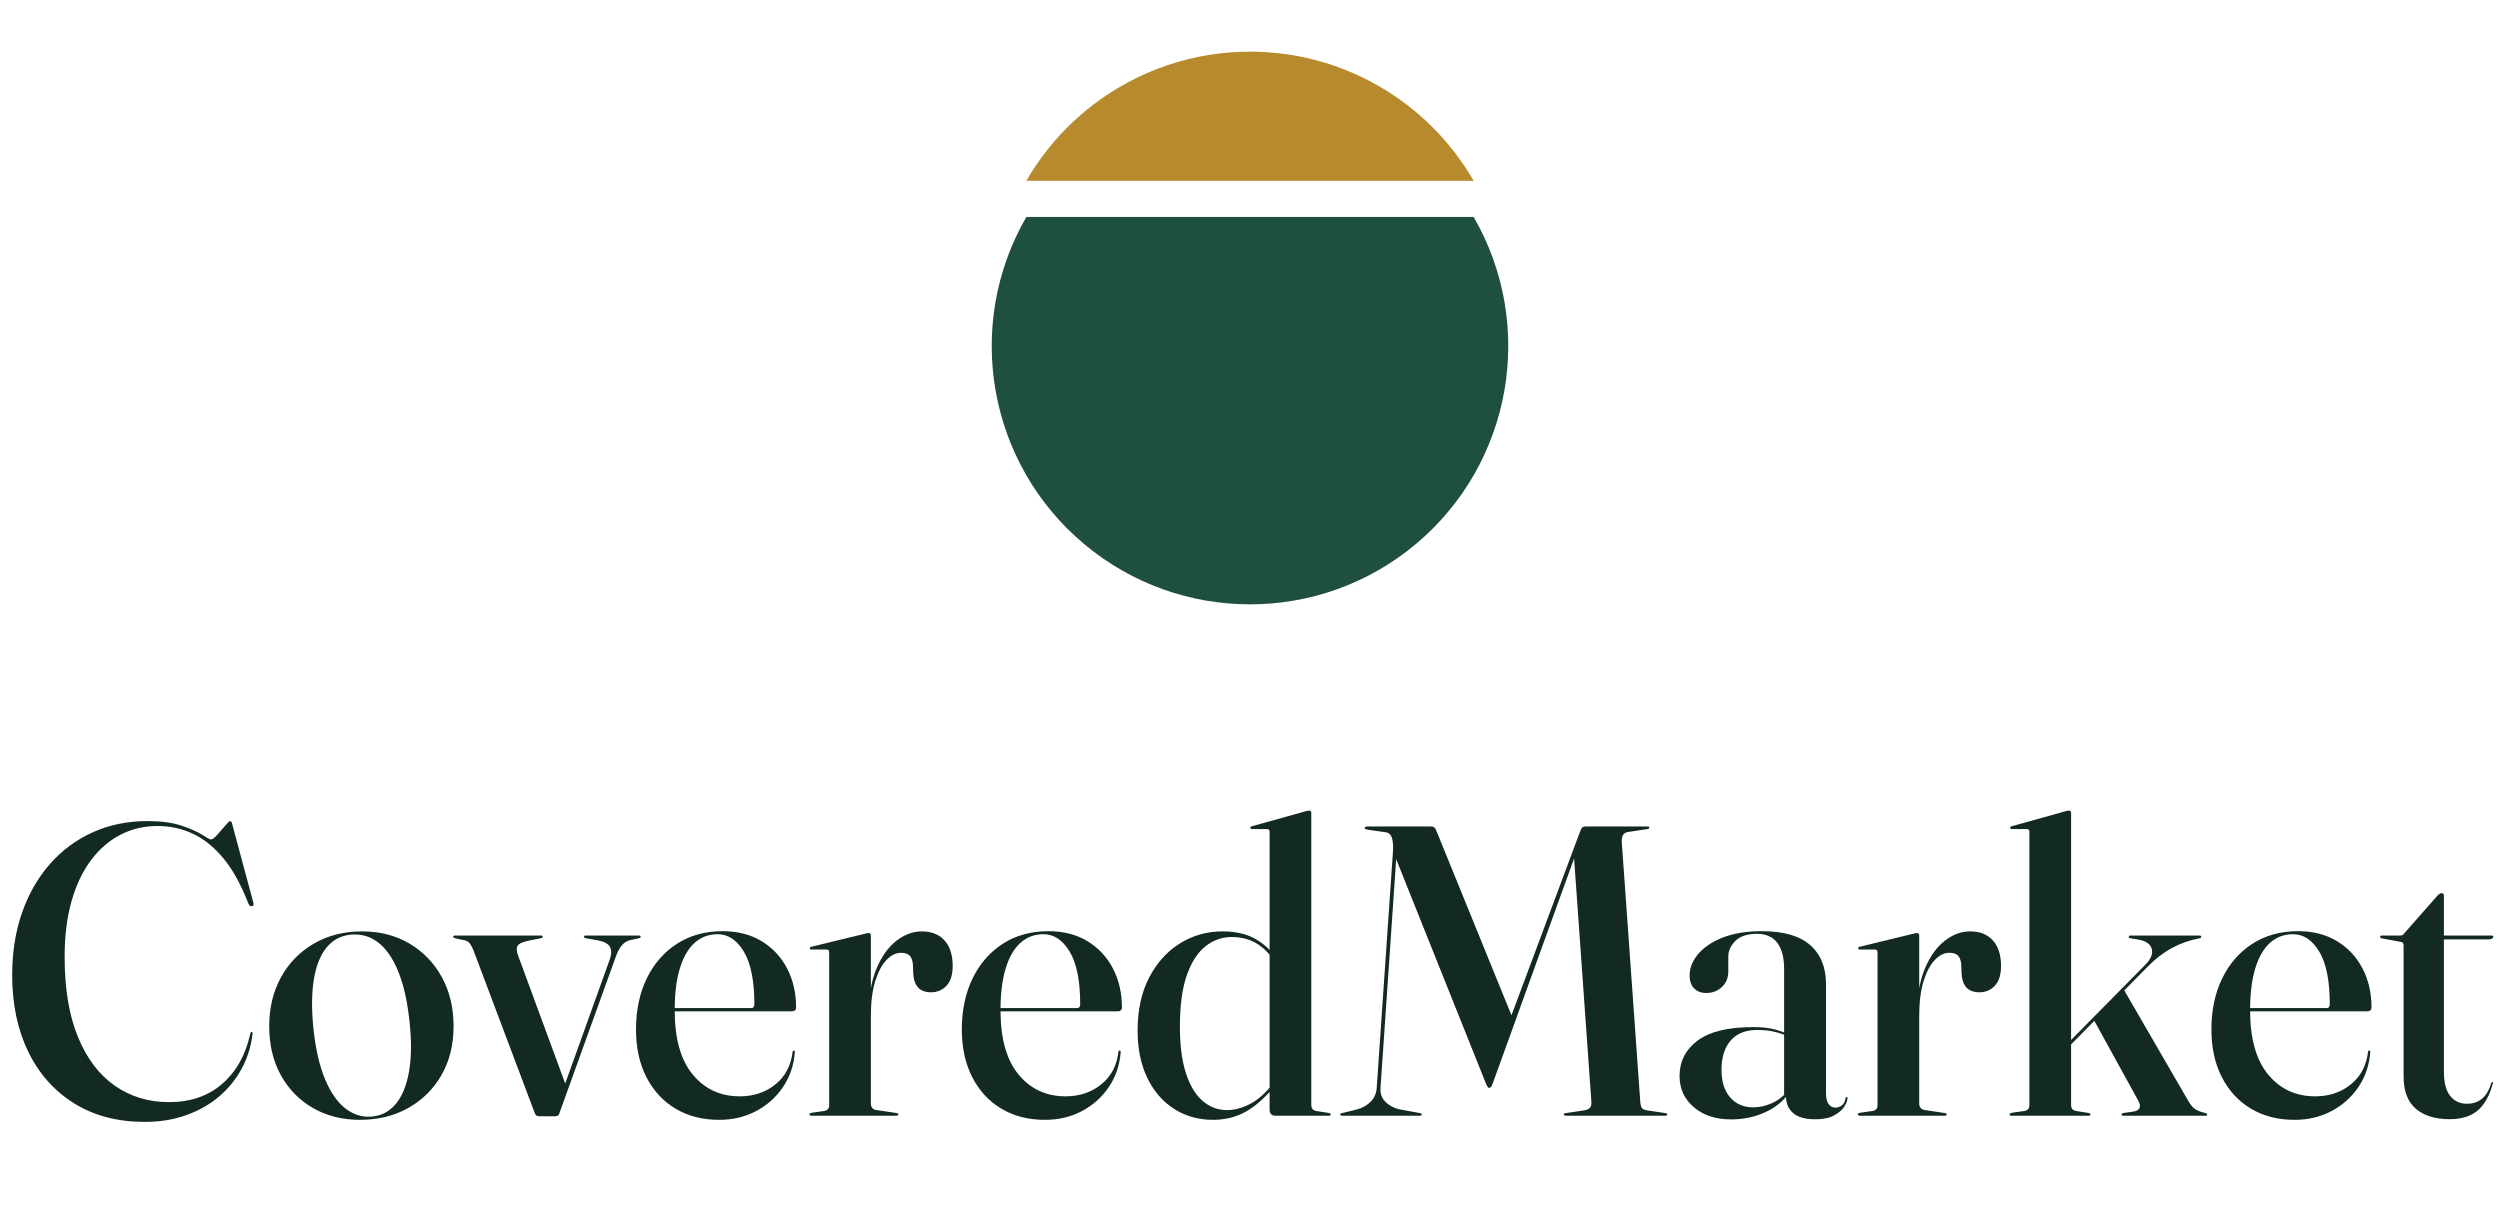
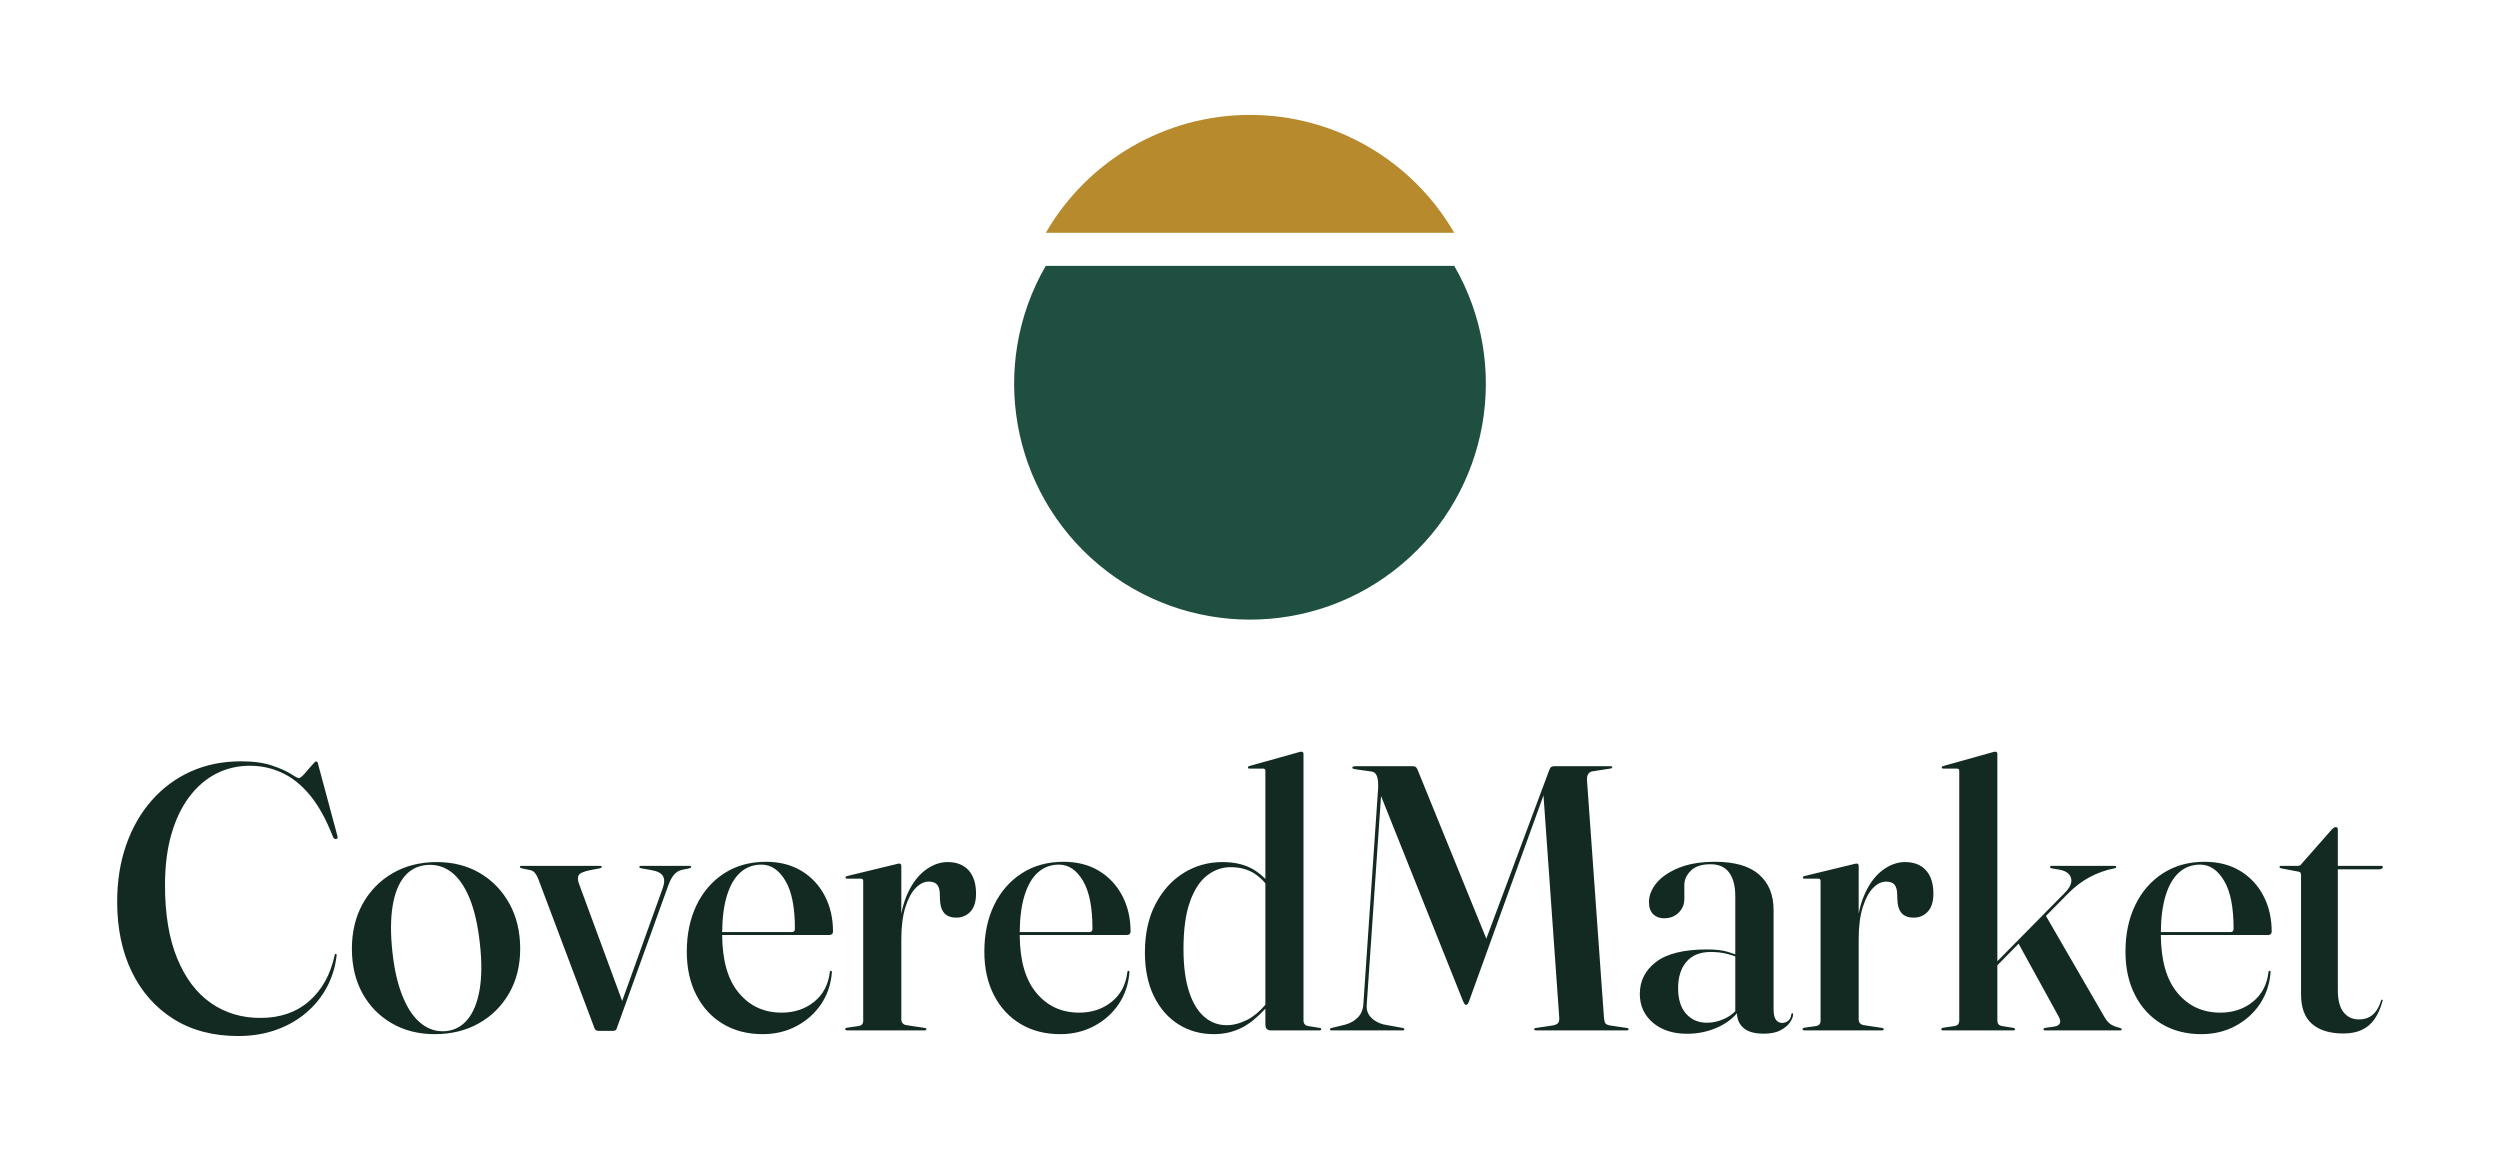
- <svg xmlns="http://www.w3.org/2000/svg" width="242" height="118" viewBox="0 0 242 118">
-   <g transform="translate(89.0,0)">
-     <path fill="#1f4f40" d="M10.35,21.00 A25.00,25.00 0 1 0 53.65,21.00 Z" />
-     <path fill="#b88a2e" d="M10.35,17.50 A25.00,25.00 0 0 1 53.65,17.50 Z" />
-   </g>
-   <g transform="translate(0,108)">
-     <path d="M24.445 -7.915Q24.232 -6.095 23.39 -4.54Q22.547 -2.985 21.178 -1.833Q19.81 -0.681 17.988 -0.04Q16.166 0.6 14.006 0.6Q10.064 0.6 7.184 -1.191Q4.303 -2.982 2.74 -6.184Q1.178 -9.385 1.178 -13.624Q1.178 -16.913 2.13 -19.642Q3.083 -22.371 4.829 -24.361Q6.574 -26.35 8.982 -27.435Q11.39 -28.52 14.29 -28.52Q16.258 -28.52 17.57 -28.077Q18.882 -27.634 19.581 -27.186Q20.279 -26.738 20.417 -26.738Q20.623 -26.738 21.024 -27.181Q21.425 -27.624 21.796 -28.067Q22.167 -28.51 22.254 -28.51Q22.334 -28.51 22.388 -28.457Q22.442 -28.403 22.471 -28.246L24.523 -20.63Q24.563 -20.493 24.538 -20.398Q24.514 -20.304 24.395 -20.274Q24.286 -20.254 24.196 -20.324Q24.106 -20.394 24.038 -20.551Q22.994 -23.252 21.641 -24.894Q20.288 -26.536 18.683 -27.29Q17.078 -28.043 15.25 -28.043Q13.31 -28.043 11.674 -27.204Q10.037 -26.366 8.817 -24.744Q7.597 -23.122 6.926 -20.769Q6.256 -18.416 6.256 -15.378Q6.256 -10.769 7.539 -7.638Q8.823 -4.507 11.104 -2.91Q13.385 -1.314 16.366 -1.314Q19.489 -1.314 21.528 -3.1Q23.567 -4.886 24.23 -7.954Q24.26 -8.042 24.284 -8.081Q24.309 -8.12 24.358 -8.11Q24.416 -8.11 24.435 -8.051Q24.454 -7.993 24.445 -7.915ZM35.06 -17.842Q37.629 -17.842 39.621 -16.673Q41.614 -15.504 42.76 -13.431Q43.906 -11.358 43.906 -8.651Q43.906 -5.973 42.736 -3.935Q41.566 -1.897 39.524 -0.748Q37.482 0.4 34.844 0.4Q32.275 0.4 30.293 -0.744Q28.311 -1.887 27.186 -3.925Q26.06 -5.963 26.06 -8.651Q26.06 -11.34 27.204 -13.408Q28.347 -15.475 30.378 -16.658Q32.409 -17.842 35.06 -17.842ZM36.002 0.083Q37.388 -0.038 38.31 -1.136Q39.232 -2.234 39.592 -4.259Q39.951 -6.284 39.636 -9.167Q39.321 -12.082 38.541 -13.985Q37.762 -15.888 36.601 -16.773Q35.44 -17.658 33.972 -17.527Q32.523 -17.397 31.606 -16.273Q30.69 -15.149 30.371 -13.128Q30.052 -11.107 30.357 -8.266Q30.673 -5.434 31.468 -3.526Q32.264 -1.618 33.43 -0.707Q34.596 0.204 36.002 0.083ZM53.786 0.052H52.166Q52.038 0.052 51.933 -0.013Q51.829 -0.078 51.779 -0.216L45.839 -15.989Q45.698 -16.373 45.495 -16.648Q45.292 -16.923 44.957 -16.984L44.134 -17.154Q43.994 -17.194 43.934 -17.228Q43.874 -17.263 43.874 -17.323Q43.874 -17.392 43.918 -17.417Q43.962 -17.442 44.011 -17.442H52.379Q52.537 -17.442 52.537 -17.323Q52.537 -17.263 52.498 -17.234Q52.458 -17.204 52.339 -17.174L51.358 -16.984Q50.323 -16.782 50.117 -16.47Q49.912 -16.157 50.134 -15.55L54.825 -2.81L54.082 -1.362L59.019 -15.109Q59.299 -15.898 59.036 -16.355Q58.773 -16.813 57.814 -16.984L56.729 -17.174Q56.62 -17.204 56.575 -17.234Q56.53 -17.263 56.53 -17.323Q56.53 -17.392 56.575 -17.417Q56.619 -17.442 56.689 -17.442H61.879Q61.948 -17.442 61.982 -17.417Q62.017 -17.392 62.017 -17.323Q62.017 -17.263 61.962 -17.228Q61.906 -17.194 61.756 -17.154L61.058 -17.013Q60.534 -16.894 60.187 -16.481Q59.839 -16.067 59.562 -15.259L54.133 -0.197Q54.093 -0.067 53.999 -0.008Q53.905 0.052 53.786 0.052ZM77.062 -10.461Q77.062 -10.302 76.958 -10.204Q76.854 -10.106 76.647 -10.106H64.294V-10.419H72.703Q73.022 -10.419 73.022 -10.776Q73.022 -14.193 72.006 -15.88Q70.99 -17.568 69.471 -17.568Q68.172 -17.568 67.244 -16.738Q66.316 -15.908 65.813 -14.269Q65.31 -12.63 65.31 -10.211Q65.31 -6.092 67.058 -3.984Q68.806 -1.875 71.608 -1.875Q73.63 -1.875 75.062 -3.032Q76.494 -4.189 76.722 -6.174Q76.733 -6.253 76.767 -6.283Q76.802 -6.313 76.822 -6.313Q76.871 -6.313 76.911 -6.278Q76.95 -6.243 76.94 -6.134Q76.794 -4.259 75.8 -2.782Q74.806 -1.305 73.201 -0.452Q71.595 0.4 69.605 0.4Q67.207 0.4 65.398 -0.677Q63.59 -1.754 62.577 -3.725Q61.564 -5.697 61.564 -8.346Q61.564 -11.138 62.604 -13.282Q63.643 -15.427 65.532 -16.645Q67.422 -17.862 69.956 -17.862Q72.118 -17.862 73.711 -16.903Q75.304 -15.943 76.183 -14.272Q77.062 -12.601 77.062 -10.461ZM84.084 -9.739Q84.084 -12.417 84.838 -14.217Q85.591 -16.017 86.769 -16.929Q87.946 -17.842 89.213 -17.842Q90.656 -17.842 91.438 -16.959Q92.22 -16.077 92.22 -14.501Q92.22 -13.214 91.621 -12.58Q91.022 -11.946 90.127 -11.946Q89.29 -11.946 88.863 -12.419Q88.436 -12.893 88.398 -13.843L88.378 -14.437Q88.369 -15.106 88.105 -15.438Q87.841 -15.77 87.202 -15.77Q86.49 -15.77 85.825 -15.089Q85.161 -14.408 84.73 -13.044Q84.3 -11.679 84.3 -9.643ZM84.3 -17.443V-10.659V-1.147Q84.3 -0.929 84.43 -0.766Q84.559 -0.603 84.799 -0.554L86.78 -0.258Q86.89 -0.238 86.924 -0.208Q86.959 -0.178 86.959 -0.118Q86.959 -0.07 86.915 -0.035Q86.87 0.0 86.782 0.0H78.534Q78.456 0.0 78.401 -0.045Q78.346 -0.09 78.346 -0.129Q78.346 -0.178 78.411 -0.223Q78.475 -0.267 78.595 -0.287L79.783 -0.458Q80.042 -0.507 80.153 -0.646Q80.263 -0.785 80.263 -0.973V-15.806Q80.263 -15.924 80.214 -16.003Q80.165 -16.082 80.026 -16.082H78.522Q78.474 -16.082 78.429 -16.121Q78.385 -16.161 78.385 -16.2Q78.385 -16.26 78.429 -16.299Q78.474 -16.338 78.562 -16.358L83.75 -17.621Q83.888 -17.661 83.962 -17.67Q84.035 -17.68 84.103 -17.68Q84.211 -17.68 84.256 -17.606Q84.3 -17.532 84.3 -17.443ZM108.602 -10.461Q108.602 -10.302 108.498 -10.204Q108.394 -10.106 108.187 -10.106H95.834V-10.419H104.243Q104.562 -10.419 104.562 -10.776Q104.562 -14.193 103.546 -15.88Q102.53 -17.568 101.011 -17.568Q99.712 -17.568 98.784 -16.738Q97.856 -15.908 97.353 -14.269Q96.85 -12.63 96.85 -10.211Q96.85 -6.092 98.598 -3.984Q100.346 -1.875 103.148 -1.875Q105.17 -1.875 106.602 -3.032Q108.034 -4.189 108.262 -6.174Q108.273 -6.253 108.307 -6.283Q108.342 -6.313 108.362 -6.313Q108.411 -6.313 108.451 -6.278Q108.49 -6.243 108.48 -6.134Q108.334 -4.259 107.34 -2.782Q106.346 -1.305 104.741 -0.452Q103.135 0.4 101.145 0.4Q98.747 0.4 96.938 -0.677Q95.13 -1.754 94.117 -3.725Q93.104 -5.697 93.104 -8.346Q93.104 -11.138 94.144 -13.282Q95.183 -15.427 97.072 -16.645Q98.962 -17.862 101.496 -17.862Q103.658 -17.862 105.251 -16.903Q106.844 -15.943 107.723 -14.272Q108.602 -12.601 108.602 -10.461ZM122.896 -2.396V-2.485V-27.507Q122.896 -27.615 122.842 -27.68Q122.788 -27.744 122.65 -27.744H121.194Q121.116 -27.744 121.076 -27.784Q121.037 -27.823 121.037 -27.872Q121.037 -27.942 121.081 -27.971Q121.126 -28.001 121.195 -28.021L126.373 -29.466Q126.54 -29.515 126.604 -29.525Q126.668 -29.534 126.736 -29.534Q126.834 -29.534 126.884 -29.47Q126.933 -29.406 126.933 -29.317V-1.051Q126.933 -0.804 127.048 -0.656Q127.163 -0.507 127.413 -0.458L128.61 -0.267Q128.729 -0.258 128.768 -0.218Q128.808 -0.178 128.808 -0.118Q128.808 -0.07 128.768 -0.035Q128.729 0.0 128.65 0.0H123.438Q123.178 0.0 123.037 -0.151Q122.896 -0.302 122.896 -0.627ZM110.12 -8.246Q110.12 -11.225 111.24 -13.376Q112.361 -15.528 114.227 -16.685Q116.094 -17.842 118.342 -17.842Q120.349 -17.842 121.685 -17.016Q123.022 -16.19 123.838 -14.794L123.506 -14.637Q122.884 -15.851 121.798 -16.574Q120.711 -17.296 119.224 -17.296Q117.838 -17.296 116.702 -16.408Q115.566 -15.521 114.89 -13.613Q114.214 -11.705 114.214 -8.638Q114.214 -5.908 114.799 -4.111Q115.385 -2.314 116.417 -1.428Q117.45 -0.542 118.79 -0.542Q119.829 -0.542 120.97 -1.12Q122.111 -1.698 123.17 -3.04L123.365 -2.826Q121.84 -1.037 120.462 -0.318Q119.085 0.4 117.429 0.4Q115.317 0.4 113.664 -0.651Q112.011 -1.702 111.066 -3.646Q110.12 -5.59 110.12 -8.246Z M146.402 -9.497 145.986 -8.849 152.923 -27.43Q153.052 -27.794 153.165 -27.897Q153.278 -28.0 153.494 -28.0H159.494Q159.574 -28.0 159.618 -27.966Q159.662 -27.931 159.662 -27.882Q159.662 -27.833 159.613 -27.798Q159.564 -27.763 159.456 -27.744L157.576 -27.461Q157.261 -27.412 157.114 -27.171Q156.966 -26.93 156.985 -26.538L158.778 -1.346Q158.817 -0.904 158.931 -0.746Q159.044 -0.587 159.429 -0.518L161.184 -0.256Q161.292 -0.246 161.341 -0.217Q161.39 -0.187 161.39 -0.118Q161.39 -0.079 161.346 -0.04Q161.302 0.0 161.222 0.0H151.558Q151.47 0.0 151.425 -0.04Q151.381 -0.079 151.381 -0.118Q151.381 -0.187 151.43 -0.217Q151.479 -0.246 151.597 -0.256L153.342 -0.518Q153.748 -0.587 153.907 -0.765Q154.066 -0.942 154.046 -1.344L152.333 -25.453L152.638 -25.64L144.504 -3.146Q144.406 -2.862 144.322 -2.777Q144.239 -2.693 144.16 -2.693Q144.11 -2.693 144.056 -2.738Q144.002 -2.782 143.948 -2.881Q143.894 -2.979 143.826 -3.146L134.96 -25.307L135.216 -25.798L133.632 -2.67Q133.583 -1.914 134.068 -1.386Q134.552 -0.858 135.411 -0.626L137.434 -0.256Q137.532 -0.237 137.577 -0.207Q137.622 -0.178 137.622 -0.118Q137.622 -0.079 137.588 -0.04Q137.553 0.0 137.474 0.0H129.89Q129.81 0.0 129.771 -0.04Q129.731 -0.079 129.731 -0.118Q129.731 -0.187 129.79 -0.212Q129.85 -0.236 129.93 -0.256L131.36 -0.605Q132.178 -0.84 132.693 -1.367Q133.209 -1.894 133.267 -2.709L134.814 -25.213Q134.912 -26.251 134.762 -26.812Q134.613 -27.372 134.128 -27.44L132.549 -27.661Q132.327 -27.701 132.216 -27.73Q132.104 -27.76 132.104 -27.84Q132.104 -28.0 132.427 -28.0H138.529Q138.729 -28.0 138.847 -27.902Q138.965 -27.803 139.073 -27.506ZM172.885 -1.85V-2.005L172.702 -1.842V-14.216Q172.702 -15.862 172.04 -16.734Q171.379 -17.606 170.09 -17.606Q168.662 -17.606 167.981 -16.916Q167.3 -16.226 167.3 -15.422V-13.947Q167.3 -13.054 166.691 -12.466Q166.082 -11.877 165.138 -11.877Q164.454 -11.877 164.004 -12.31Q163.554 -12.742 163.554 -13.606Q163.554 -14.634 164.353 -15.613Q165.152 -16.592 166.719 -17.227Q168.286 -17.862 170.564 -17.862Q173.686 -17.862 175.222 -16.518Q176.757 -15.173 176.757 -12.747V-2.222Q176.757 -1.451 177.014 -1.118Q177.271 -0.784 177.654 -0.784Q178.017 -0.784 178.302 -1.004Q178.586 -1.223 178.646 -1.698Q178.655 -1.766 178.685 -1.791Q178.715 -1.816 178.745 -1.816Q178.794 -1.816 178.814 -1.791Q178.834 -1.766 178.834 -1.698Q178.834 -1.352 178.525 -0.873Q178.216 -0.394 177.532 -0.023Q176.847 0.348 175.716 0.348Q174.26 0.348 173.572 -0.26Q172.885 -0.867 172.885 -1.85ZM162.58 -3.854Q162.58 -5.952 164.32 -7.265Q166.059 -8.578 169.718 -8.578Q171.054 -8.578 171.923 -8.32Q172.792 -8.062 173.534 -7.691L173.396 -7.552Q172.656 -7.894 171.867 -8.098Q171.078 -8.302 170.102 -8.302Q168.421 -8.302 167.532 -7.278Q166.642 -6.254 166.642 -4.459Q166.642 -2.711 167.489 -1.76Q168.336 -0.81 169.706 -0.81Q170.645 -0.81 171.556 -1.228Q172.468 -1.646 173.081 -2.448L173.278 -2.33Q172.394 -1.026 170.87 -0.334Q169.346 0.358 167.588 0.358Q165.35 0.358 163.965 -0.819Q162.58 -1.997 162.58 -3.854ZM185.564 -9.739Q185.564 -12.417 186.318 -14.217Q187.071 -16.017 188.249 -16.929Q189.426 -17.842 190.693 -17.842Q192.136 -17.842 192.918 -16.959Q193.7 -16.077 193.7 -14.501Q193.7 -13.214 193.101 -12.58Q192.502 -11.946 191.607 -11.946Q190.77 -11.946 190.343 -12.419Q189.916 -12.893 189.878 -13.843L189.858 -14.437Q189.849 -15.106 189.585 -15.438Q189.321 -15.77 188.682 -15.77Q187.97 -15.77 187.305 -15.089Q186.641 -14.408 186.21 -13.044Q185.78 -11.679 185.78 -9.643ZM185.78 -17.443V-10.659V-1.147Q185.78 -0.929 185.91 -0.766Q186.039 -0.603 186.279 -0.554L188.26 -0.258Q188.37 -0.238 188.404 -0.208Q188.439 -0.178 188.439 -0.118Q188.439 -0.07 188.395 -0.035Q188.35 0.0 188.262 0.0H180.014Q179.936 0.0 179.881 -0.045Q179.826 -0.09 179.826 -0.129Q179.826 -0.178 179.891 -0.223Q179.955 -0.267 180.075 -0.287L181.263 -0.458Q181.522 -0.507 181.633 -0.646Q181.743 -0.785 181.743 -0.973V-15.806Q181.743 -15.924 181.694 -16.003Q181.645 -16.082 181.506 -16.082H180.002Q179.954 -16.082 179.909 -16.121Q179.865 -16.161 179.865 -16.2Q179.865 -16.26 179.909 -16.299Q179.954 -16.338 180.042 -16.358L185.23 -17.621Q185.368 -17.661 185.442 -17.67Q185.515 -17.68 185.583 -17.68Q185.691 -17.68 185.736 -17.606Q185.78 -17.532 185.78 -17.443ZM194.665 0.0Q194.616 0.0 194.572 -0.035Q194.527 -0.07 194.527 -0.118Q194.527 -0.168 194.588 -0.218Q194.648 -0.268 194.788 -0.288L195.964 -0.458Q196.223 -0.507 196.334 -0.656Q196.444 -0.804 196.444 -1.03V-27.507Q196.444 -27.615 196.39 -27.68Q196.336 -27.744 196.198 -27.744H194.742Q194.664 -27.744 194.624 -27.784Q194.585 -27.823 194.585 -27.872Q194.585 -27.942 194.629 -27.971Q194.674 -28.001 194.743 -28.021L199.921 -29.466Q200.088 -29.515 200.152 -29.525Q200.216 -29.534 200.284 -29.534Q200.382 -29.534 200.432 -29.47Q200.481 -29.406 200.481 -29.317V-1.051Q200.481 -0.804 200.596 -0.656Q200.711 -0.507 200.961 -0.458L202.158 -0.267Q202.356 -0.238 202.356 -0.118Q202.356 0.0 202.198 0.0ZM199.815 -6.655 207.623 -14.568Q208.486 -15.431 208.292 -16.136Q208.099 -16.841 207.053 -17.036L206.262 -17.164Q206.153 -17.194 206.108 -17.228Q206.063 -17.262 206.063 -17.313Q206.063 -17.382 206.113 -17.412Q206.162 -17.442 206.242 -17.442H212.881Q212.991 -17.442 213.036 -17.412Q213.081 -17.382 213.081 -17.313Q213.081 -17.253 213.025 -17.218Q212.97 -17.183 212.82 -17.154Q211.491 -16.901 210.259 -16.24Q209.026 -15.578 207.928 -14.459L200.01 -6.419ZM205.55 -12.266 211.832 -1.421Q212.157 -0.851 212.519 -0.624Q212.881 -0.396 213.453 -0.267Q213.592 -0.218 213.627 -0.184Q213.661 -0.149 213.661 -0.099Q213.661 -0.06 213.627 -0.03Q213.593 0.0 213.513 0.0H205.515Q205.456 0.0 205.412 -0.03Q205.367 -0.059 205.367 -0.118Q205.367 -0.168 205.422 -0.213Q205.478 -0.258 205.586 -0.267L206.492 -0.395Q206.974 -0.464 207.104 -0.738Q207.235 -1.012 206.982 -1.457L202.67 -9.297ZM229.562 -10.461Q229.562 -10.302 229.458 -10.204Q229.354 -10.106 229.147 -10.106H216.794V-10.419H225.203Q225.522 -10.419 225.522 -10.776Q225.522 -14.193 224.506 -15.88Q223.49 -17.568 221.971 -17.568Q220.672 -17.568 219.744 -16.738Q218.816 -15.908 218.313 -14.269Q217.81 -12.63 217.81 -10.211Q217.81 -6.092 219.558 -3.984Q221.306 -1.875 224.108 -1.875Q226.13 -1.875 227.562 -3.032Q228.994 -4.189 229.222 -6.174Q229.233 -6.253 229.267 -6.283Q229.302 -6.313 229.322 -6.313Q229.371 -6.313 229.411 -6.278Q229.45 -6.243 229.44 -6.134Q229.294 -4.259 228.3 -2.782Q227.306 -1.305 225.701 -0.452Q224.095 0.4 222.105 0.4Q219.707 0.4 217.898 -0.677Q216.09 -1.754 215.077 -3.725Q214.064 -5.697 214.064 -8.346Q214.064 -11.138 215.104 -13.282Q216.143 -15.427 218.032 -16.645Q219.922 -17.862 222.456 -17.862Q224.618 -17.862 226.211 -16.903Q227.804 -15.943 228.683 -14.272Q229.562 -12.601 229.562 -10.461ZM232.386 -16.827 230.573 -17.165Q230.474 -17.194 230.435 -17.229Q230.395 -17.263 230.395 -17.323Q230.395 -17.373 230.435 -17.407Q230.474 -17.442 230.514 -17.442H232.322Q232.475 -17.442 232.566 -17.488Q232.657 -17.534 232.725 -17.645L235.986 -21.349Q236.083 -21.438 236.175 -21.492Q236.266 -21.546 236.355 -21.546Q236.453 -21.546 236.511 -21.482Q236.57 -21.419 236.57 -21.293V-4.261Q236.57 -2.689 237.173 -1.923Q237.777 -1.157 238.826 -1.157Q239.217 -1.157 239.568 -1.266Q239.918 -1.376 240.219 -1.614Q240.52 -1.853 240.756 -2.234Q240.991 -2.615 241.152 -3.158Q241.192 -3.266 241.27 -3.256Q241.349 -3.246 241.309 -3.117Q240.988 -1.938 240.448 -1.173Q239.908 -0.407 239.096 -0.035Q238.284 0.338 237.147 0.338Q235.019 0.338 233.843 -0.679Q232.667 -1.696 232.667 -3.808V-16.446Q232.667 -16.616 232.612 -16.712Q232.556 -16.807 232.386 -16.827ZM235.28 -17.067 235.395 -17.442H241.166Q241.266 -17.442 241.306 -17.412Q241.346 -17.382 241.346 -17.302Q241.346 -17.204 241.227 -17.136Q241.109 -17.067 240.891 -17.067Z" fill="#132a23" />
-   </g>
+ <svg xmlns="http://www.w3.org/2000/svg" width="265" height="122" viewBox="0 0 265 122">
+   <path fill="#1f4f40" d="M110.85 28.18C104.78 38.69 107.14 52.04 116.43 59.83C125.72 67.63 139.28 67.63 148.57 59.83C157.86 52.04 160.22 38.69 154.15 28.18H110.85Z" />
+   <path fill="#b88a2e" d="M110.85 24.68C115.32 16.95 123.57 12.18 132.5 12.18C141.43 12.18 149.68 16.95 154.15 24.68H110.85Z" />
+   <path fill="#132a23" d="M134.13 106.92Q132.87 108.29 131.7 108.9Q130.32 109.62 128.67 109.62Q126.56 109.62 124.9 108.57Q123.25 107.52 122.3 105.57Q121.36 103.63 121.36 100.97Q121.36 97.99 122.48 95.84Q123.6 93.69 125.47 92.53Q127.33 91.38 129.58 91.38Q131.59 91.38 132.92 92.2Q133.59 92.62 134.13 93.17V81.71Q134.13 81.6 134.08 81.54Q134.03 81.47 133.89 81.47H132.43Q132.35 81.47 132.31 81.43Q132.28 81.39 132.28 81.35Q132.28 81.28 132.32 81.25Q132.36 81.22 132.43 81.2L137.61 79.75Q137.78 79.7 137.84 79.69Q137.91 79.68 137.97 79.68Q138.07 79.68 138.12 79.75Q138.17 79.81 138.17 79.9V108.17Q138.17 108.41 138.29 108.56Q138.4 108.71 138.65 108.76L139.85 108.95Q139.97 108.96 140.01 109Q140.05 109.04 140.05 109.1Q140.05 109.15 140.01 109.18Q139.97 109.22 139.89 109.22H134.68Q134.42 109.22 134.28 109.07Q134.13 108.91 134.13 108.59V106.92ZM157.55 99.5 164.16 81.79Q164.29 81.42 164.4 81.32Q164.52 81.22 164.73 81.22H170.73Q170.81 81.22 170.86 81.25Q170.9 81.29 170.9 81.34Q170.9 81.38 170.85 81.42Q170.8 81.45 170.69 81.47L168.81 81.76Q168.5 81.81 168.35 82.05Q168.2 82.29 168.22 82.68L170.02 107.87Q170.06 108.31 170.17 108.47Q170.28 108.63 170.67 108.7L172.42 108.96Q172.53 108.97 172.58 109Q172.63 109.03 172.63 109.1Q172.63 109.14 172.58 109.18Q172.54 109.22 172.46 109.22H162.8Q162.71 109.22 162.66 109.18Q162.62 109.14 162.62 109.1Q162.62 109.03 162.67 109Q162.72 108.97 162.84 108.96L164.58 108.7Q164.99 108.63 165.15 108.45Q165.3 108.27 165.28 107.87L163.61 84.31L155.74 106.07Q155.64 106.36 155.56 106.44Q155.48 106.52 155.4 106.52Q155.35 106.52 155.29 106.48Q155.24 106.43 155.19 106.34Q155.13 106.24 155.06 106.07L146.39 84.38L144.87 106.55Q144.82 107.3 145.31 107.83Q145.79 108.36 146.65 108.59L148.67 108.96Q148.77 108.98 148.82 109.01Q148.86 109.04 148.86 109.1Q148.86 109.14 148.83 109.18Q148.79 109.22 148.71 109.22H141.13Q141.05 109.22 141.01 109.18Q140.97 109.14 140.97 109.1Q140.97 109.03 141.03 109.01Q141.09 108.98 141.17 108.96L142.6 108.61Q143.42 108.38 143.93 107.85Q144.45 107.32 144.51 106.51L146.05 84Q146.15 82.97 146 82.41Q145.85 81.85 145.37 81.78L143.79 81.56Q143.57 81.52 143.45 81.49Q143.34 81.46 143.34 81.38Q143.34 81.22 143.67 81.22H149.77Q149.97 81.22 150.09 81.32Q150.2 81.41 150.31 81.71L157.55 99.5ZM50.86 92.54Q52.85 93.71 54 95.79Q55.14 97.86 55.14 100.57Q55.14 103.24 53.97 105.28Q52.8 107.32 50.76 108.47Q48.72 109.62 46.08 109.62Q43.51 109.62 41.53 108.47Q39.55 107.33 38.42 105.29Q37.3 103.25 37.3 100.57Q37.3 97.88 38.44 95.81Q39.59 93.74 41.62 92.56Q43.65 91.38 46.3 91.38Q48.87 91.38 50.86 92.54ZM205.81 109.18Q205.77 109.15 205.77 109.1Q205.77 109.05 205.83 109Q205.89 108.95 206.03 108.93L207.2 108.76Q207.46 108.71 207.57 108.56Q207.68 108.41 207.68 108.19V81.71Q207.68 81.6 207.63 81.54Q207.57 81.47 207.44 81.47H205.98Q205.9 81.47 205.86 81.43Q205.82 81.39 205.82 81.35Q205.82 81.28 205.87 81.25Q205.91 81.22 205.98 81.2L211.16 79.75Q211.33 79.7 211.39 79.69Q211.45 79.68 211.52 79.68Q211.62 79.68 211.67 79.75Q211.72 79.81 211.72 79.9V101.89L218.86 94.65Q219.72 93.79 219.53 93.08Q219.34 92.38 218.29 92.18L217.5 92.05Q217.39 92.02 217.35 91.99Q217.3 91.95 217.3 91.9Q217.3 91.84 217.35 91.81Q217.4 91.78 217.48 91.78H224.12Q224.23 91.78 224.27 91.81Q224.32 91.84 224.32 91.9Q224.32 91.96 224.26 92Q224.21 92.03 224.06 92.06Q222.73 92.32 221.5 92.98Q220.26 93.64 219.17 94.76L216.87 97.09L223.07 107.8Q223.4 108.37 223.76 108.59Q224.12 108.82 224.69 108.95Q224.83 109 224.87 109.03Q224.9 109.07 224.9 109.12Q224.9 109.16 224.87 109.19Q224.83 109.22 224.75 109.22H216.75Q216.69 109.22 216.65 109.19Q216.61 109.16 216.61 109.1Q216.61 109.05 216.66 109Q216.72 108.96 216.82 108.95L217.73 108.82Q218.21 108.75 218.34 108.48Q218.47 108.21 218.22 107.76L213.97 100.03L211.72 102.32V108.17Q211.72 108.41 211.83 108.56Q211.95 108.71 212.2 108.76L213.4 108.95Q213.59 108.98 213.59 109.1Q213.59 109.22 213.44 109.22H205.9Q205.85 109.22 205.81 109.18ZM34.63 104.68Q33.79 106.23 32.42 107.38Q31.05 108.54 29.23 109.18Q27.4 109.82 25.24 109.82Q21.3 109.82 18.42 108.03Q15.54 106.23 13.98 103.03Q12.42 99.83 12.42 95.59Q12.42 92.3 13.37 89.58Q14.32 86.85 16.07 84.86Q17.81 82.87 20.22 81.78Q22.63 80.7 25.53 80.7Q27.5 80.7 28.81 81.14Q30.12 81.58 30.82 82.03Q31.52 82.48 31.66 82.48Q31.86 82.48 32.26 82.04Q32.66 81.59 33.03 81.15Q33.41 80.71 33.49 80.71Q33.57 80.71 33.63 80.76Q33.68 80.81 33.71 80.97L35.76 88.59Q35.8 88.72 35.78 88.82Q35.75 88.91 35.63 88.94Q35.52 88.96 35.43 88.89Q35.34 88.82 35.28 88.67Q34.23 85.97 32.88 84.32Q31.53 82.68 29.92 81.93Q28.32 81.17 26.49 81.17Q24.55 81.17 22.91 82.01Q21.28 82.85 20.06 84.47Q18.84 86.09 18.16 88.45Q17.49 90.8 17.49 93.84Q17.49 98.45 18.78 101.58Q20.06 104.71 22.34 106.31Q24.62 107.9 27.6 107.9Q30.73 107.9 32.77 106.12Q34.81 104.33 35.47 101.26Q35.5 101.17 35.52 101.14Q35.55 101.1 35.6 101.11Q35.65 101.11 35.67 101.17Q35.69 101.22 35.68 101.3Q35.47 103.12 34.63 104.68ZM184.12 107.4Q183.32 108.33 182.11 108.88Q180.58 109.58 178.83 109.58Q176.59 109.58 175.2 108.4Q173.82 107.22 173.82 105.36Q173.82 103.27 175.56 101.95Q177.3 100.64 180.96 100.64Q182.29 100.64 183.16 100.9Q183.56 101.02 183.94 101.16V95Q183.94 93.36 183.28 92.48Q182.62 91.61 181.33 91.61Q179.9 91.61 179.22 92.3Q178.54 92.99 178.54 93.79V95.27Q178.54 96.16 177.93 96.75Q177.32 97.34 176.38 97.34Q175.69 97.34 175.24 96.91Q174.79 96.47 174.79 95.61Q174.79 94.58 175.59 93.6Q176.39 92.63 177.96 91.99Q179.52 91.35 181.8 91.35Q184.92 91.35 186.46 92.7Q188 94.04 188 96.47V106.99Q188 107.77 188.25 108.1Q188.51 108.43 188.89 108.43Q189.26 108.43 189.54 108.21Q189.82 107.99 189.88 107.52Q189.89 107.45 189.92 107.43Q189.95 107.4 189.98 107.4Q190.03 107.4 190.05 107.43Q190.07 107.45 190.07 107.52Q190.07 107.87 189.76 108.34Q189.45 108.82 188.77 109.19Q188.09 109.57 186.95 109.57Q185.5 109.57 184.81 108.96Q184.13 108.36 184.12 107.4ZM119.74 99.01Q119.63 99.11 119.43 99.11H108.09Q108.11 103.15 109.84 105.23Q111.58 107.34 114.39 107.34Q116.41 107.34 117.84 106.19Q119.27 105.03 119.5 103.04Q119.51 102.96 119.55 102.93Q119.58 102.9 119.6 102.9Q119.65 102.9 119.69 102.94Q119.73 102.97 119.72 103.08Q119.57 104.96 118.58 106.44Q117.58 107.91 115.98 108.76Q114.37 109.62 112.38 109.62Q109.99 109.62 108.18 108.54Q106.37 107.46 105.36 105.49Q104.34 103.52 104.34 100.87Q104.34 98.08 105.38 95.93Q106.42 93.79 108.31 92.57Q110.2 91.35 112.73 91.35Q114.9 91.35 116.49 92.31Q118.08 93.27 118.96 94.95Q119.84 96.62 119.84 98.76Q119.84 98.91 119.74 99.01ZM240.7 99.01Q240.59 99.11 240.39 99.11H229.05Q229.07 103.15 230.8 105.23Q232.54 107.34 235.35 107.34Q237.37 107.34 238.8 106.19Q240.23 105.03 240.46 103.04Q240.47 102.96 240.51 102.93Q240.54 102.9 240.56 102.9Q240.61 102.9 240.65 102.94Q240.69 102.97 240.68 103.08Q240.53 104.96 239.54 106.44Q238.54 107.91 236.94 108.76Q235.33 109.62 233.34 109.62Q230.95 109.62 229.14 108.54Q227.33 107.46 226.32 105.49Q225.3 103.52 225.3 100.87Q225.3 98.08 226.34 95.93Q227.38 93.79 229.27 92.57Q231.16 91.35 233.69 91.35Q235.86 91.35 237.45 92.31Q239.04 93.27 239.92 94.95Q240.8 96.62 240.8 98.76Q240.8 98.91 240.7 99.01ZM88.2 99.01Q88.09 99.11 87.89 99.11H76.55Q76.57 103.15 78.3 105.23Q80.04 107.34 82.85 107.34Q84.87 107.34 86.3 106.19Q87.73 105.03 87.96 103.04Q87.97 102.96 88.01 102.93Q88.04 102.9 88.06 102.9Q88.11 102.9 88.15 102.94Q88.19 102.97 88.18 103.08Q88.03 104.96 87.04 106.44Q86.04 107.91 84.44 108.76Q82.83 109.62 80.84 109.62Q78.45 109.62 76.64 108.54Q74.83 107.46 73.82 105.49Q72.8 103.52 72.8 100.87Q72.8 98.08 73.84 95.93Q74.88 93.79 76.77 92.57Q78.66 91.35 81.19 91.35Q83.36 91.35 84.95 92.31Q86.54 93.27 87.42 94.95Q88.3 96.62 88.3 98.76Q88.3 98.91 88.2 99.01ZM49.55 108.08Q50.47 106.98 50.83 104.96Q51.19 102.93 50.87 100.05Q50.56 97.14 49.78 95.23Q49 93.33 47.84 92.44Q46.68 91.56 45.21 91.69Q43.76 91.82 42.84 92.94Q41.93 94.07 41.61 96.09Q41.29 98.11 41.6 100.95Q41.91 103.78 42.71 105.69Q43.5 107.6 44.67 108.51Q45.83 109.42 47.24 109.3Q48.63 109.18 49.55 108.08ZM134.13 106.51V93.64Q133.66 93.06 133.04 92.64Q131.95 91.92 130.46 91.92Q129.08 91.92 127.94 92.81Q126.8 93.7 126.13 95.6Q125.45 97.51 125.45 100.58Q125.45 103.31 126.04 105.11Q126.62 106.9 127.66 107.79Q128.69 108.67 130.03 108.67Q131.07 108.67 132.21 108.1Q133.2 107.59 134.13 106.51ZM197.02 99.57V108.07Q197.02 108.29 197.15 108.45Q197.28 108.61 197.52 108.66L199.5 108.96Q199.61 108.98 199.64 109.01Q199.68 109.04 199.68 109.1Q199.68 109.15 199.63 109.18Q199.59 109.22 199.5 109.22H191.25Q191.17 109.22 191.12 109.17Q191.06 109.13 191.06 109.09Q191.06 109.04 191.13 108.99Q191.19 108.95 191.31 108.93L192.5 108.76Q192.76 108.71 192.87 108.57Q192.98 108.43 192.98 108.24V93.41Q192.98 93.29 192.93 93.21Q192.88 93.14 192.74 93.14H191.24Q191.19 93.14 191.15 93.1Q191.1 93.06 191.1 93.02Q191.1 92.96 191.15 92.92Q191.19 92.88 191.28 92.86L196.47 91.6Q196.61 91.56 196.68 91.55Q196.75 91.54 196.82 91.54Q196.93 91.54 196.97 91.61Q197.02 91.69 197.02 91.77V96.86Q197.21 95.84 197.56 95Q198.31 93.2 199.49 92.29Q200.66 91.38 201.93 91.38Q203.37 91.38 204.16 92.26Q204.94 93.14 204.94 94.72Q204.94 96 204.34 96.64Q203.74 97.27 202.85 97.27Q202.01 97.27 201.58 96.8Q201.15 96.32 201.12 95.37L201.1 94.78Q201.09 94.11 200.82 93.78Q200.56 93.45 199.92 93.45Q199.21 93.45 198.54 94.13Q197.88 94.81 197.45 96.17Q197.02 97.54 197.02 99.57ZM95.54 99.57V108.07Q95.54 108.29 95.67 108.45Q95.8 108.61 96.04 108.66L98.02 108.96Q98.13 108.98 98.16 109.01Q98.2 109.04 98.2 109.1Q98.2 109.15 98.15 109.18Q98.11 109.22 98.02 109.22H89.77Q89.69 109.22 89.64 109.17Q89.58 109.13 89.58 109.09Q89.58 109.04 89.65 108.99Q89.71 108.95 89.83 108.93L91.02 108.76Q91.28 108.71 91.39 108.57Q91.5 108.43 91.5 108.24V93.41Q91.5 93.29 91.45 93.21Q91.4 93.14 91.26 93.14H89.76Q89.71 93.14 89.67 93.1Q89.62 93.06 89.62 93.02Q89.62 92.96 89.67 92.92Q89.71 92.88 89.8 92.86L94.99 91.6Q95.13 91.56 95.2 91.55Q95.27 91.54 95.34 91.54Q95.45 91.54 95.49 91.61Q95.54 91.69 95.54 91.77V96.86Q95.73 95.84 96.08 95Q96.83 93.2 98.01 92.29Q99.18 91.38 100.45 91.38Q101.89 91.38 102.68 92.26Q103.46 93.14 103.46 94.72Q103.46 96 102.86 96.64Q102.26 97.27 101.37 97.27Q100.53 97.27 100.1 96.8Q99.67 96.32 99.64 95.37L99.62 94.78Q99.61 94.11 99.34 93.78Q99.08 93.45 98.44 93.45Q97.73 93.45 97.06 94.13Q96.4 94.81 95.97 96.17Q95.54 97.54 95.54 99.57ZM241.81 92.05Q241.71 92.02 241.67 91.99Q241.63 91.95 241.63 91.89Q241.63 91.84 241.67 91.81Q241.71 91.78 241.75 91.78H243.56Q243.71 91.78 243.8 91.73Q243.9 91.68 243.96 91.57L247.22 87.87Q247.32 87.78 247.41 87.73Q247.5 87.67 247.59 87.67Q247.69 87.67 247.75 87.73Q247.81 87.8 247.81 87.92V91.78H252.4Q252.5 91.78 252.54 91.81Q252.58 91.84 252.58 91.91Q252.58 92.01 252.47 92.08Q252.35 92.15 252.13 92.15H247.81V104.96Q247.81 106.53 248.41 107.29Q249.02 108.06 250.06 108.06Q250.46 108.06 250.81 107.95Q251.16 107.84 251.46 107.6Q251.76 107.36 251.99 106.98Q252.23 106.6 252.39 106.06Q252.43 105.95 252.51 105.96Q252.53 105.96 252.54 105.98Q252.58 106.01 252.55 106.1Q252.23 107.28 251.69 108.04Q251.15 108.81 250.33 109.18Q249.52 109.55 248.39 109.55Q246.26 109.55 245.08 108.54Q243.91 107.52 243.91 105.41V92.77Q243.91 92.6 243.85 92.51Q243.79 92.41 243.62 92.39L241.81 92.05ZM63.4 109.27Q63.28 109.27 63.17 109.2Q63.07 109.14 63.02 109L57.08 93.23Q56.94 92.84 56.73 92.57Q56.53 92.29 56.2 92.23L55.37 92.06Q55.23 92.02 55.17 91.99Q55.11 91.95 55.11 91.89Q55.11 91.83 55.16 91.8Q55.2 91.78 55.25 91.78H63.62Q63.78 91.78 63.78 91.89Q63.78 91.95 63.74 91.98Q63.7 92.01 63.58 92.04L62.6 92.23Q61.56 92.43 61.36 92.75Q61.15 93.06 61.37 93.67L65.95 106.1L70.26 94.11Q70.54 93.32 70.27 92.86Q70.01 92.4 69.05 92.23L67.97 92.04Q67.86 92.01 67.81 91.98Q67.77 91.95 67.77 91.89Q67.77 91.83 67.81 91.8Q67.86 91.78 67.93 91.78H73.12Q73.19 91.78 73.22 91.8Q73.26 91.83 73.26 91.89Q73.26 91.95 73.2 91.99Q73.14 92.02 72.99 92.06L72.3 92.2Q71.77 92.32 71.43 92.74Q71.08 93.15 70.8 93.96L65.37 109.02Q65.33 109.15 65.24 109.21Q65.14 109.27 65.02 109.27H63.4ZM108.09 98.8H115.48Q115.8 98.8 115.8 98.44Q115.8 95.02 114.78 93.34Q113.77 91.65 112.25 91.65Q110.95 91.65 110.02 92.48Q109.09 93.31 108.59 94.95Q108.11 96.52 108.09 98.8ZM236.44 98.8Q236.76 98.8 236.76 98.44Q236.76 95.02 235.74 93.34Q234.73 91.65 233.21 91.65Q231.91 91.65 230.98 92.48Q230.05 93.31 229.55 94.95Q229.07 96.52 229.05 98.8H236.44ZM76.55 98.8H83.94Q84.26 98.8 84.26 98.44Q84.26 95.02 83.24 93.34Q82.23 91.65 80.71 91.65Q79.41 91.65 78.48 92.48Q77.55 93.31 77.05 94.95Q76.57 96.52 76.55 98.8ZM183.94 107.2V101.38Q183.53 101.23 183.11 101.12Q182.32 100.91 181.34 100.91Q179.66 100.91 178.77 101.94Q177.88 102.96 177.88 104.76Q177.88 106.51 178.73 107.46Q179.57 108.41 180.94 108.41Q181.88 108.41 182.79 107.99Q183.44 107.69 183.94 107.2Z" />
</svg>
